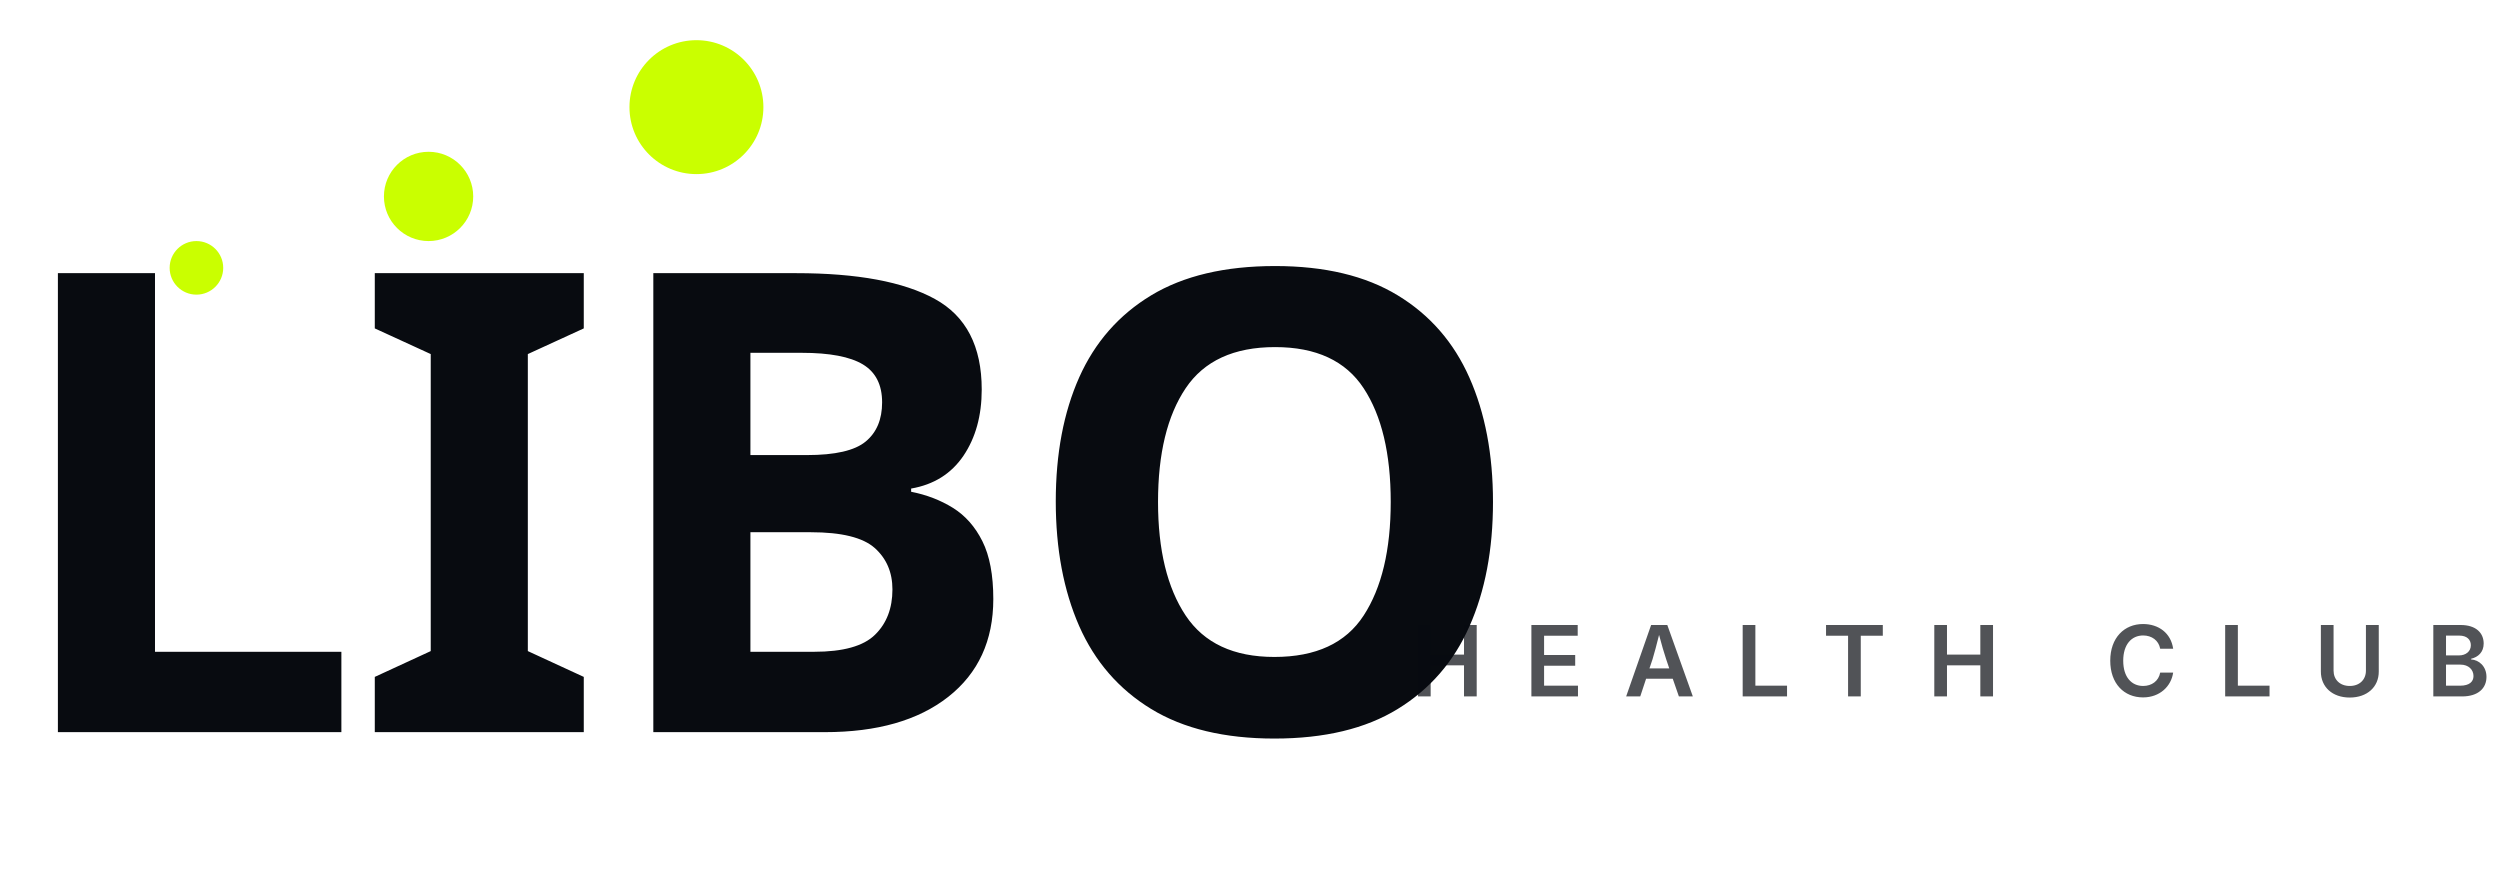
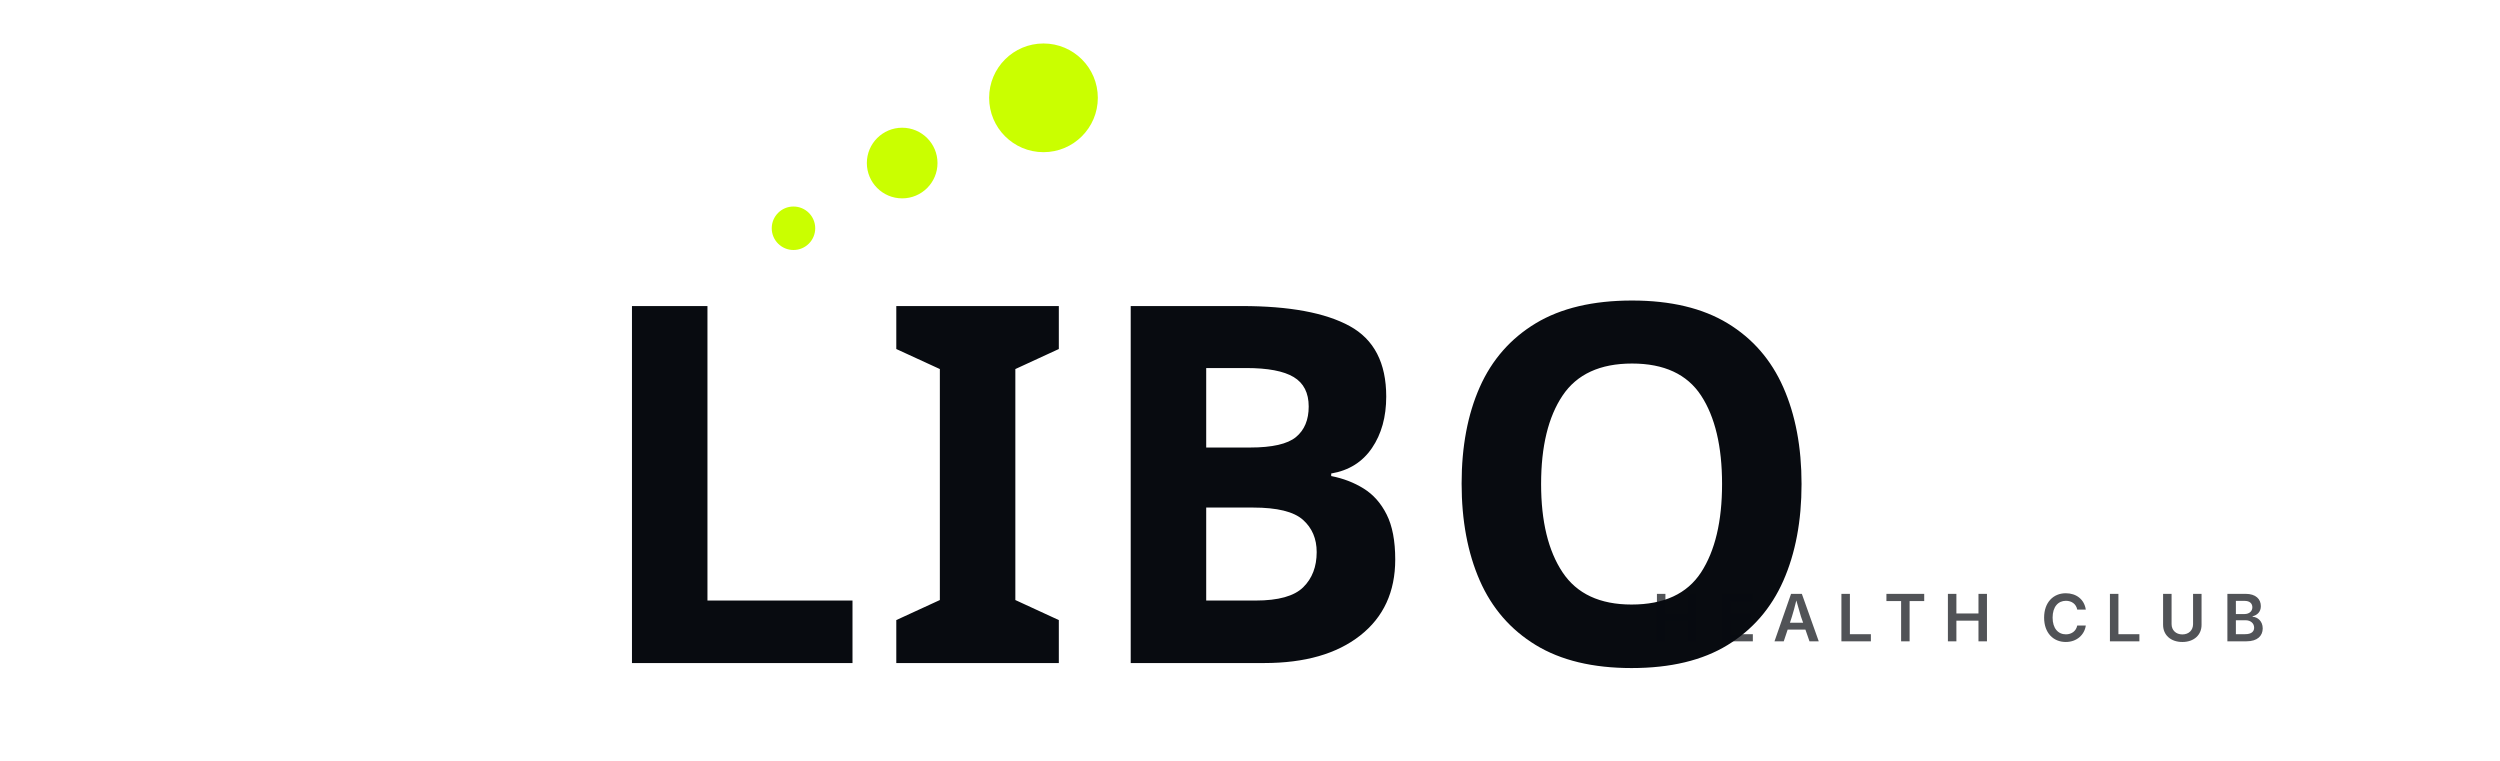
- <svg xmlns="http://www.w3.org/2000/svg" viewBox="0 0 280 100" fill="none" role="img" aria-label="LIBO Health Club">
-   <circle cx="22" cy="30" r="3" fill="#CAFF00" />
-   <circle cx="48" cy="22" r="5" fill="#CAFF00" />
-   <circle cx="78" cy="12" r="7.5" fill="#CAFF00" />
-   <text x="0" y="82" font-family="'Barlow Condensed', 'Arial Narrow', sans-serif" font-weight="900" font-size="72" fill="#080B10" letter-spacing="-1">LIBO</text>
-   <text x="158" y="78" font-family="'Inter', 'Helvetica Neue', sans-serif" font-weight="600" font-size="11" fill="#080B10" letter-spacing="4.5" fill-opacity="0.7">HEALTH CLUB</text>
+ <svg xmlns="http://www.w3.org/2000/svg" viewBox="0 0 460 140" fill="none" role="img" aria-label="LIBO Health Club">
+   <circle cx="146" cy="42" r="4" fill="#CAFF00" />
+   <circle cx="166" cy="30" r="6.5" fill="#CAFF00" />
+   <circle cx="192" cy="18" r="10" fill="#CAFF00" />
+   <text x="108" y="122" font-family="'Barlow Condensed', 'Arial Narrow', sans-serif" font-weight="900" font-size="92" fill="#080B10" letter-spacing="2">LIBO</text>
+   <text x="304" y="118" font-family="'Inter', 'Helvetica Neue', sans-serif" font-weight="600" font-size="12" fill="#080B10" letter-spacing="3" fill-opacity="0.7">HEALTH CLUB</text>
</svg>
